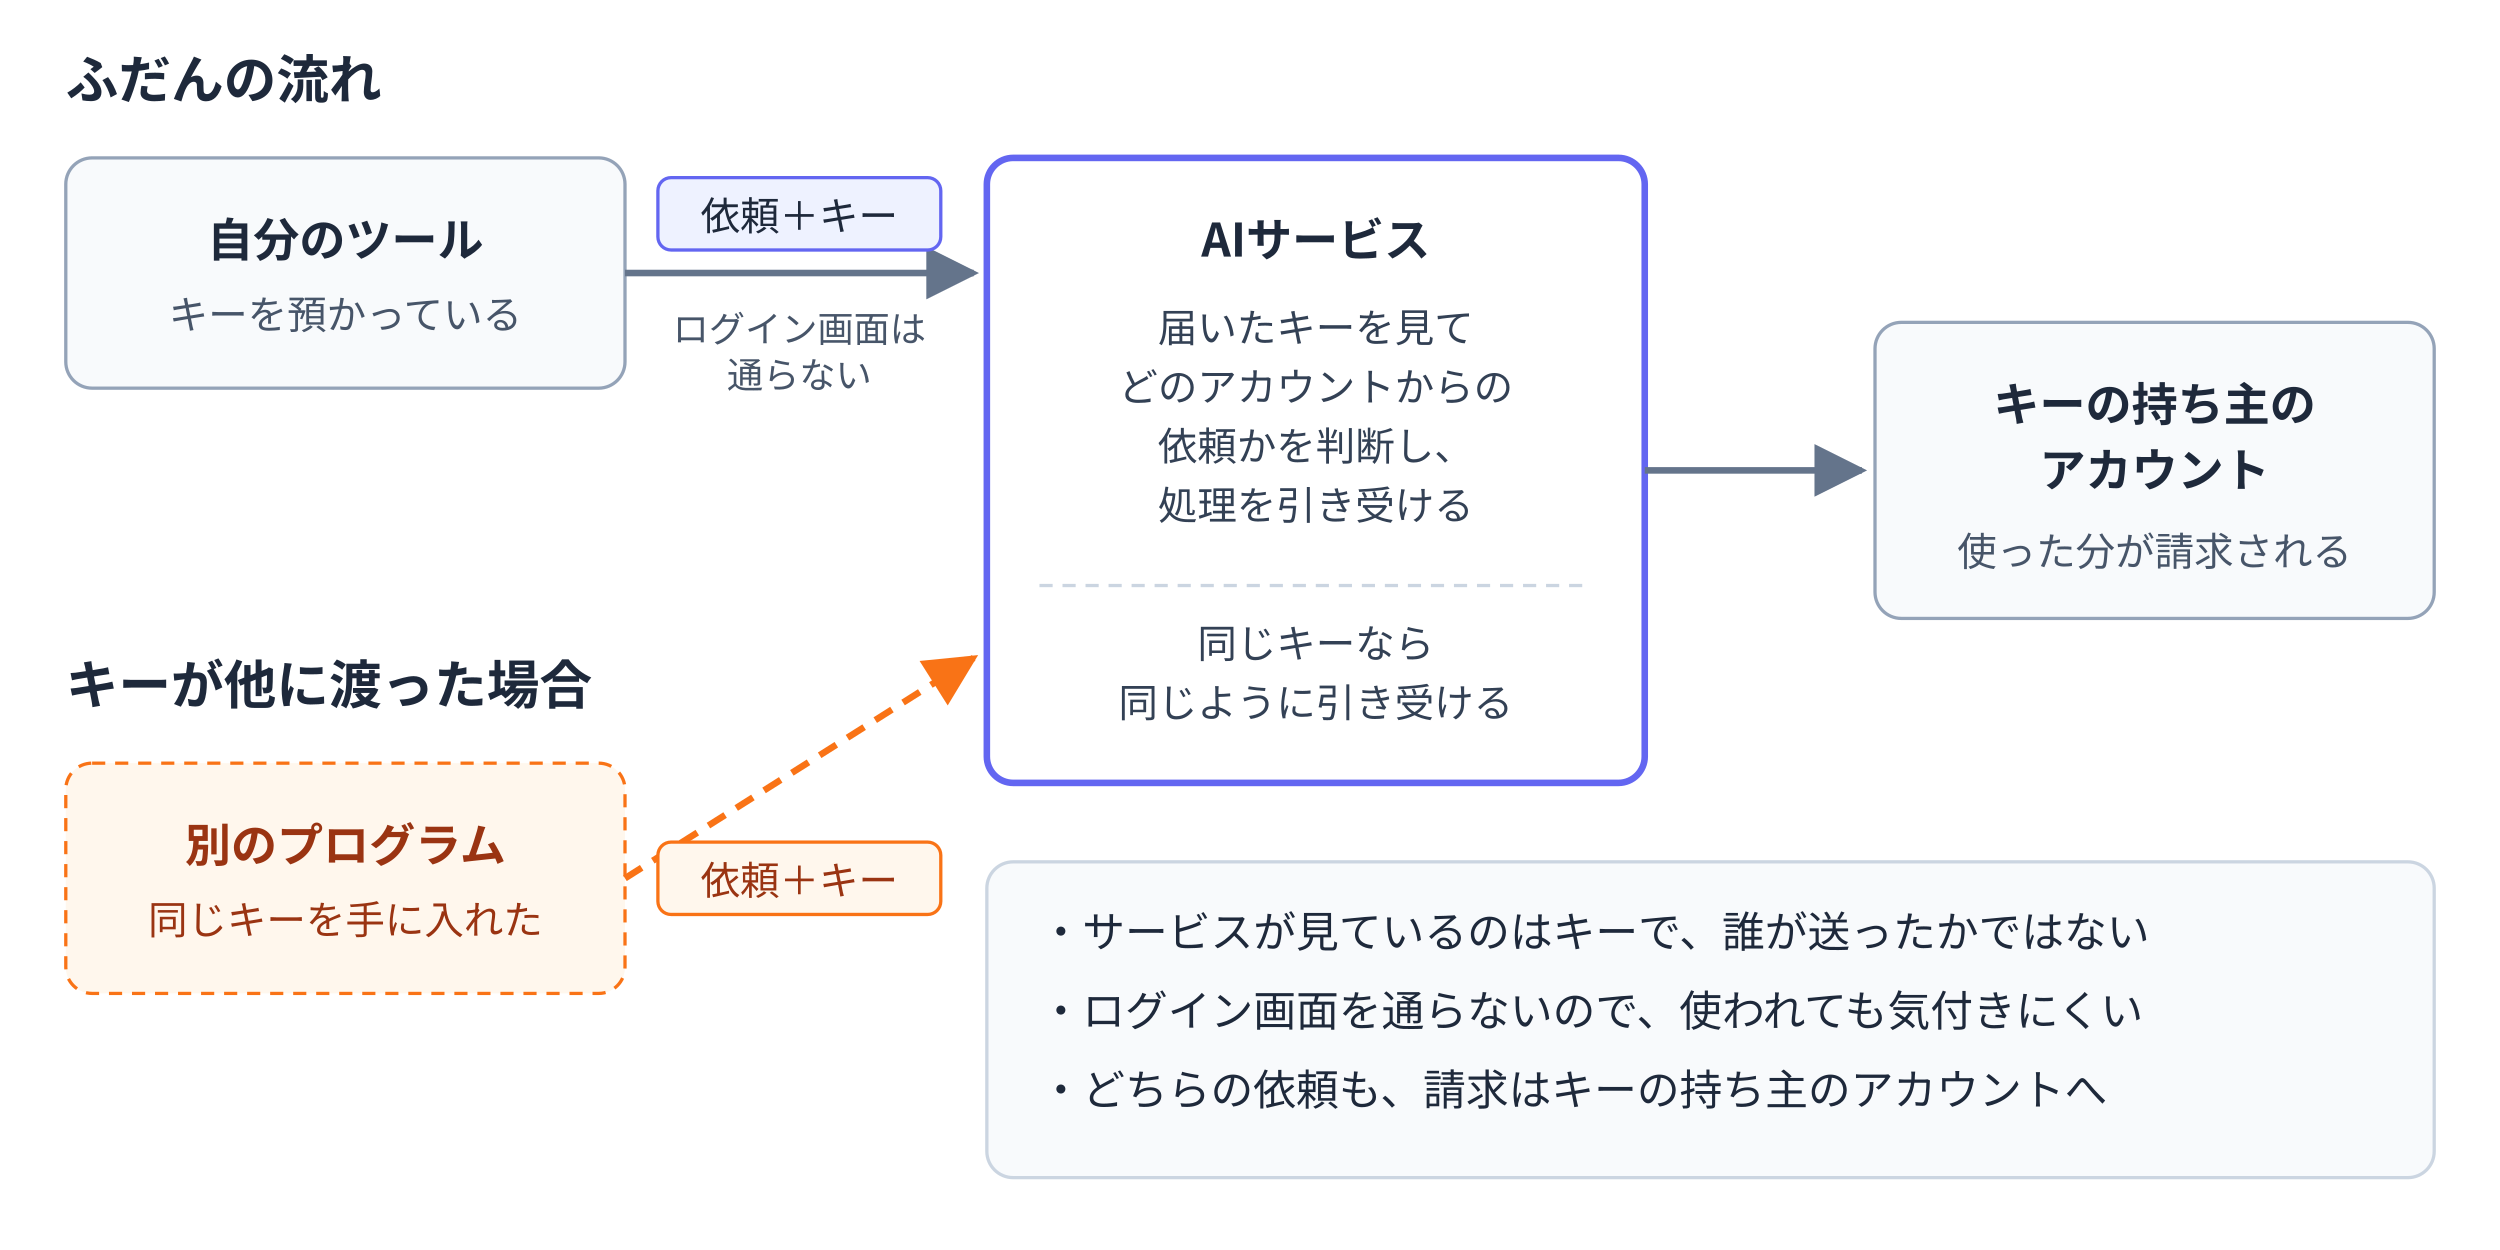
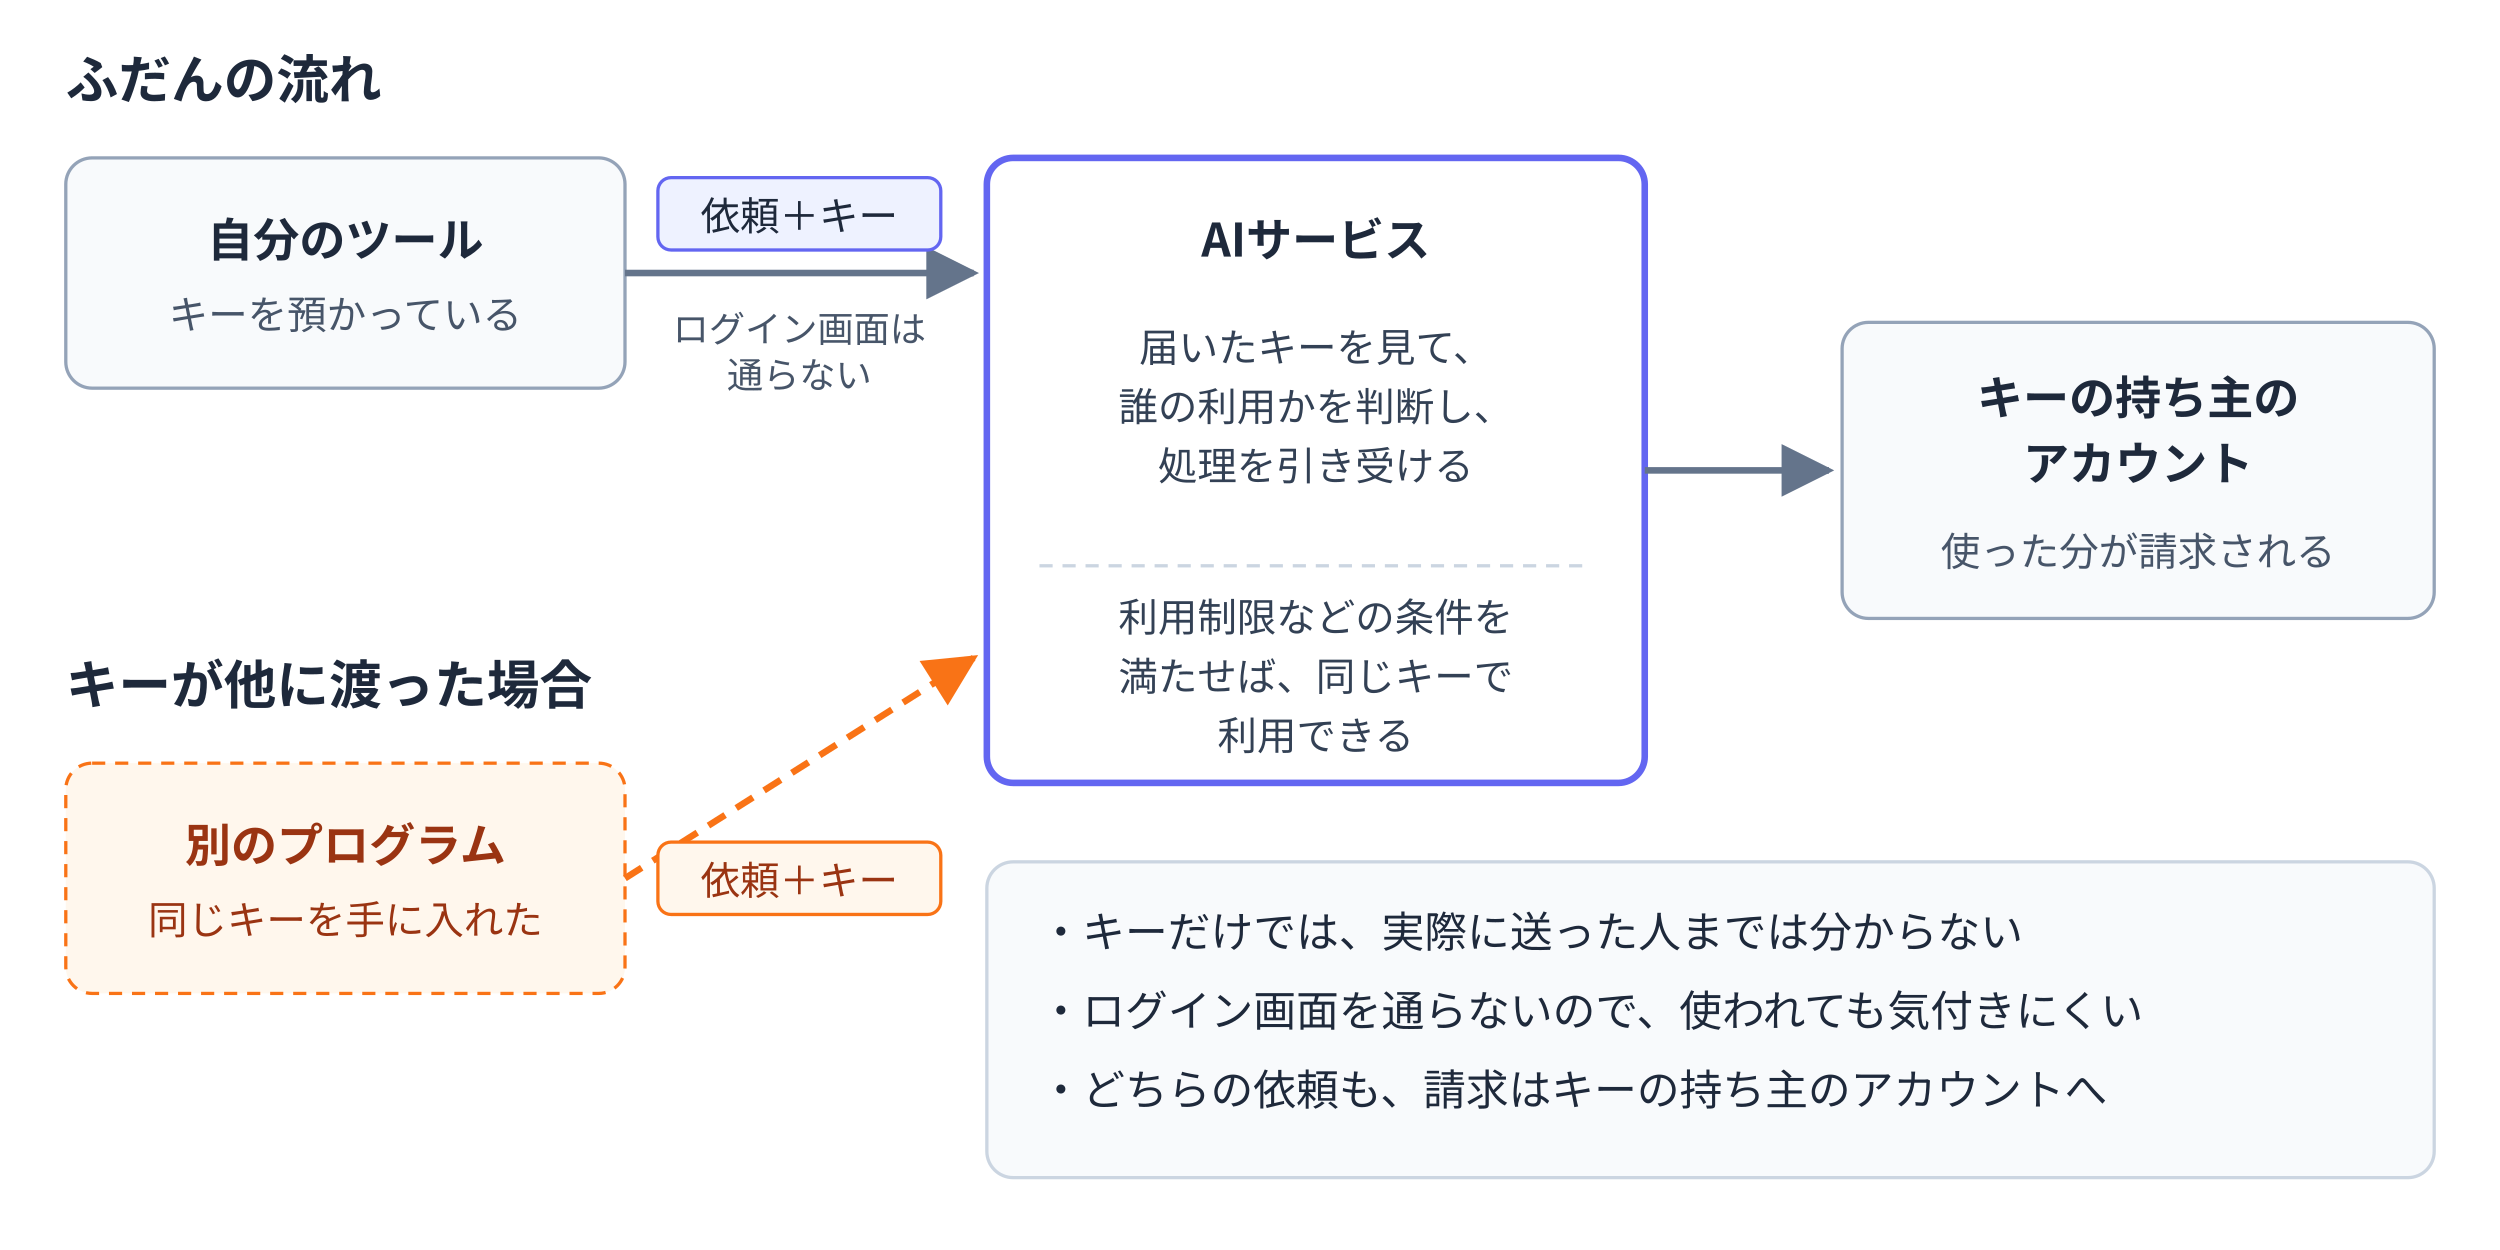
<svg xmlns="http://www.w3.org/2000/svg" viewBox="0 0 760 380" width="760" height="380" font-family="'Hiragino Sans','Yu Gothic UI','Meiryo','Noto Sans CJK JP',sans-serif">
  <defs>
    <marker id="arrow" viewBox="0 0 10 10" refX="9" refY="5" markerWidth="8" markerHeight="8" orient="auto-start-reverse">
      <path d="M0,0 L10,5 L0,10 z" fill="#64748b" />
    </marker>
    <marker id="arrowWarn" viewBox="0 0 10 10" refX="9" refY="5" markerWidth="8" markerHeight="8" orient="auto-start-reverse">
      <path d="M0,0 L10,5 L0,10 z" fill="#f97316" />
    </marker>
  </defs>
  <rect width="760" height="380" fill="#ffffff" />
  <text x="20" y="30" font-size="16" font-weight="bold" fill="#1e293b">ふだんの流れ</text>
  <rect x="20" y="48" width="170" height="70" rx="8" fill="#f8fafc" stroke="#94a3b8" />
  <text x="105" y="78" text-anchor="middle" font-size="14" font-weight="bold" fill="#1e293b">自分のツール</text>
  <text x="105" y="100" text-anchor="middle" font-size="12" fill="#475569">キーを預かっている</text>
  <line x1="190" y1="83" x2="296" y2="83" stroke="#64748b" stroke-width="2" marker-end="url(#arrow)" />
  <rect x="200" y="54" width="86" height="22" rx="4" fill="#eef2ff" stroke="#6366f1" />
  <text x="243" y="70" text-anchor="middle" font-size="12" fill="#1e293b">依頼＋キー</text>
  <text x="243" y="104" text-anchor="middle" font-size="11" fill="#475569">ログイン画面は</text>
  <text x="243" y="118" text-anchor="middle" font-size="11" fill="#475569">通らない</text>
  <rect x="300" y="48" width="200" height="190" rx="8" fill="#ffffff" stroke="#6366f1" stroke-width="2" />
  <text x="400" y="78" text-anchor="middle" font-size="14" font-weight="bold" fill="#1e293b">AIサービス</text>
-   <text x="400" y="104" text-anchor="middle" font-size="12" fill="#334155">届いたキーを見て</text>
-   <text x="400" y="122" text-anchor="middle" font-size="12" fill="#334155">どのアカウントからの</text>
-   <text x="400" y="140" text-anchor="middle" font-size="12" fill="#334155">依頼かを判断し、</text>
-   <text x="400" y="158" text-anchor="middle" font-size="12" fill="#334155">処理を引き受ける</text>
-   <line x1="500" y1="143" x2="566" y2="143" stroke="#64748b" stroke-width="2" marker-end="url(#arrow)" />
-   <rect x="570" y="98" width="170" height="90" rx="8" fill="#f8fafc" stroke="#94a3b8" />
-   <text x="655" y="128" text-anchor="middle" font-size="14" font-weight="bold" fill="#1e293b">キーの持ち主の</text>
-   <text x="655" y="148" text-anchor="middle" font-size="14" font-weight="bold" fill="#1e293b">アカウント</text>
-   <text x="655" y="172" text-anchor="middle" font-size="12" fill="#475569">使った分が請求される</text>
+   <text x="400" y="110" text-anchor="middle" font-size="12" fill="#334155">届いたキーを見て、</text>
+   <text x="400" y="128" text-anchor="middle" font-size="12" fill="#334155">誰の利用かを判断し、</text>
+   <text x="400" y="146" text-anchor="middle" font-size="12" fill="#334155">処理を引き受ける</text>
+   <line x1="500" y1="143" x2="556" y2="143" stroke="#64748b" stroke-width="2" marker-end="url(#arrow)" />
+   <rect x="560" y="98" width="180" height="90" rx="8" fill="#f8fafc" stroke="#94a3b8" />
+   <text x="650" y="126" text-anchor="middle" font-size="14" font-weight="bold" fill="#1e293b">キーの持ち主の</text>
+   <text x="650" y="146" text-anchor="middle" font-size="14" font-weight="bold" fill="#1e293b">アカウント</text>
+   <text x="650" y="172" text-anchor="middle" font-size="12" fill="#475569">使った分が請求される</text>
  <text x="20" y="214" font-size="16" font-weight="bold" fill="#1e293b">キーが他に渡った場合</text>
  <rect x="20" y="232" width="170" height="70" rx="8" fill="#fff7ed" stroke="#f97316" stroke-dasharray="4 3" />
  <text x="105" y="262" text-anchor="middle" font-size="14" font-weight="bold" fill="#9a3412">別のプログラム</text>
  <text x="105" y="284" text-anchor="middle" font-size="12" fill="#9a3412">同じキーを手に入れた</text>
  <line x1="190" y1="267" x2="296" y2="200" stroke="#f97316" stroke-width="2" stroke-dasharray="6 4" marker-end="url(#arrowWarn)" />
  <rect x="200" y="256" width="86" height="22" rx="4" fill="#fff7ed" stroke="#f97316" />
  <text x="243" y="272" text-anchor="middle" font-size="12" fill="#9a3412">依頼＋キー</text>
-   <line x1="316" y1="178" x2="484" y2="178" stroke="#cbd5e1" stroke-dasharray="4 3" />
-   <text x="400" y="200" text-anchor="middle" font-size="12" fill="#334155">同じキーなら</text>
-   <text x="400" y="218" text-anchor="middle" font-size="12" fill="#334155">同じように引き受ける</text>
+   <line x1="316" y1="172" x2="484" y2="172" stroke="#cbd5e1" stroke-dasharray="4 3" />
+   <text x="400" y="192" text-anchor="middle" font-size="12" fill="#334155">利用制限などの条件を</text>
+   <text x="400" y="210" text-anchor="middle" font-size="12" fill="#334155">満たせば、同じキーで</text>
+   <text x="400" y="228" text-anchor="middle" font-size="12" fill="#334155">利用できる</text>
  <rect x="300" y="262" width="440" height="96" rx="8" fill="#f8fafc" stroke="#cbd5e1" />
-   <text x="316" y="288" font-size="13" fill="#1e293b">・サービスが見ているのはキーで、誰が送ったかではない</text>
+   <text x="316" y="288" font-size="13" fill="#1e293b">・キーだけでは、実際に送った人までは分からない</text>
  <text x="316" y="312" font-size="13" fill="#1e293b">・ログイン画面を通らないので、使われても気付きにくい</text>
  <text x="316" y="336" font-size="13" fill="#1e293b">・どちらの依頼も、請求はキーの持ち主のアカウントへ</text>
</svg>
